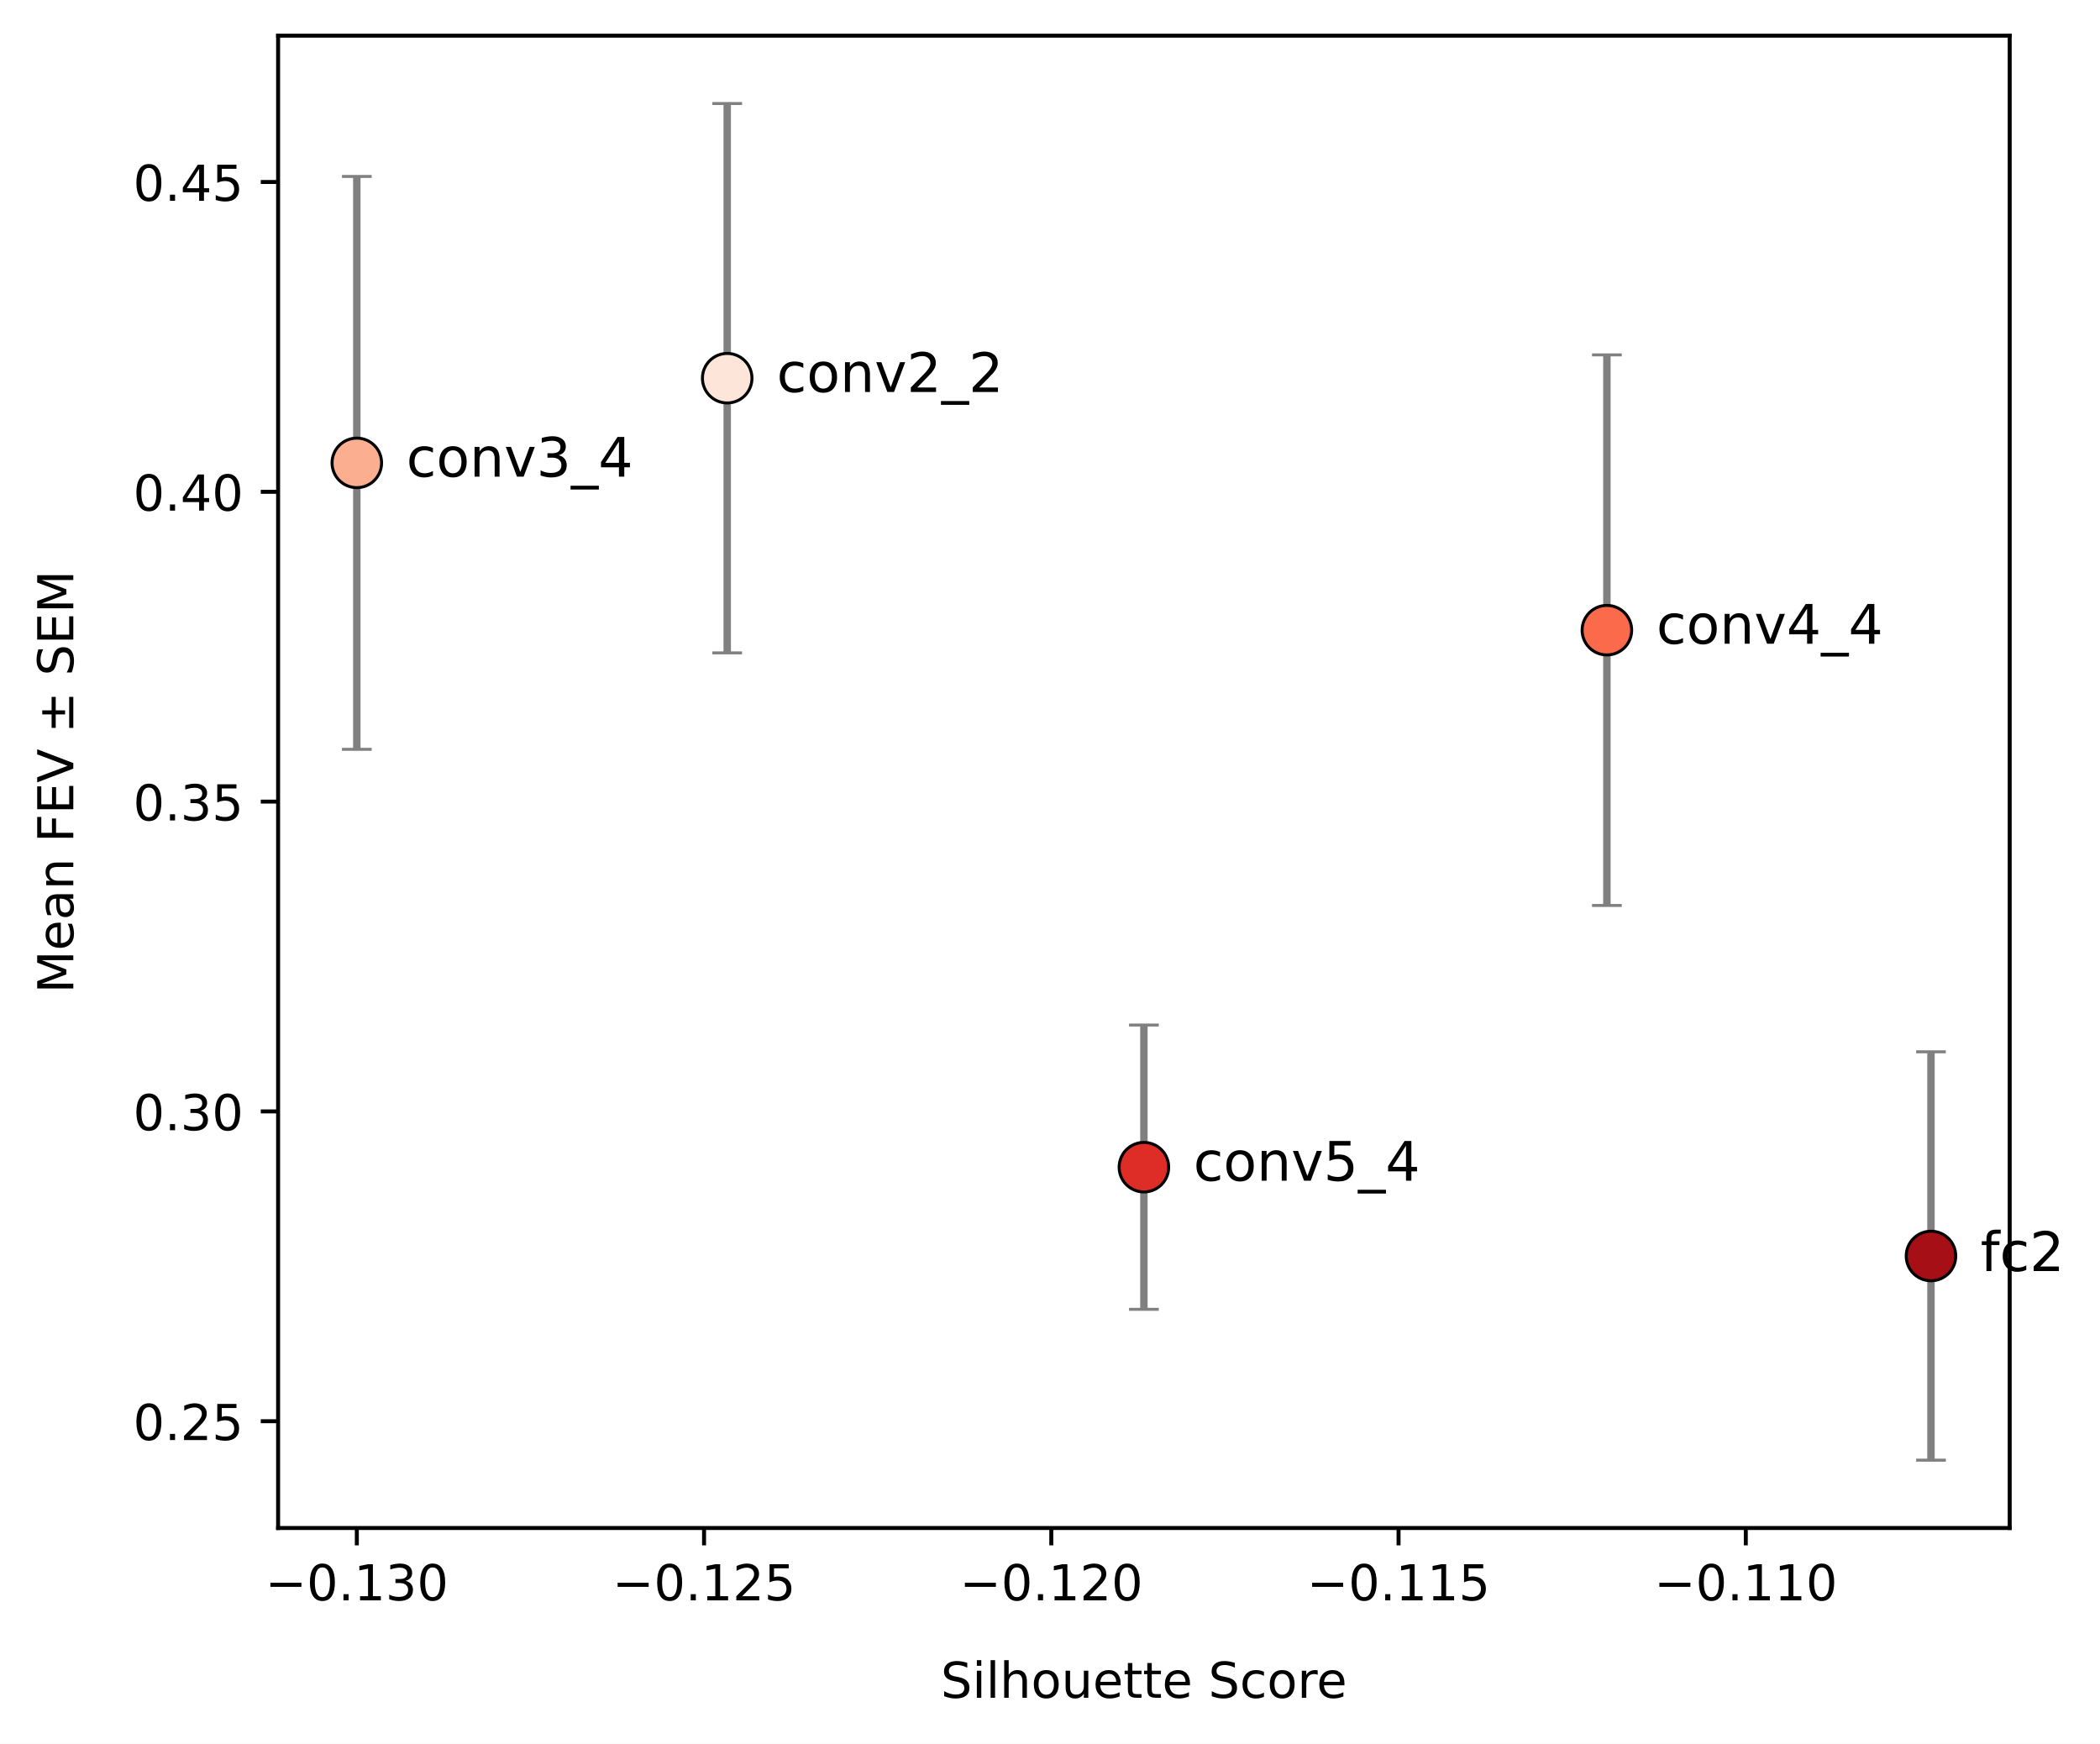
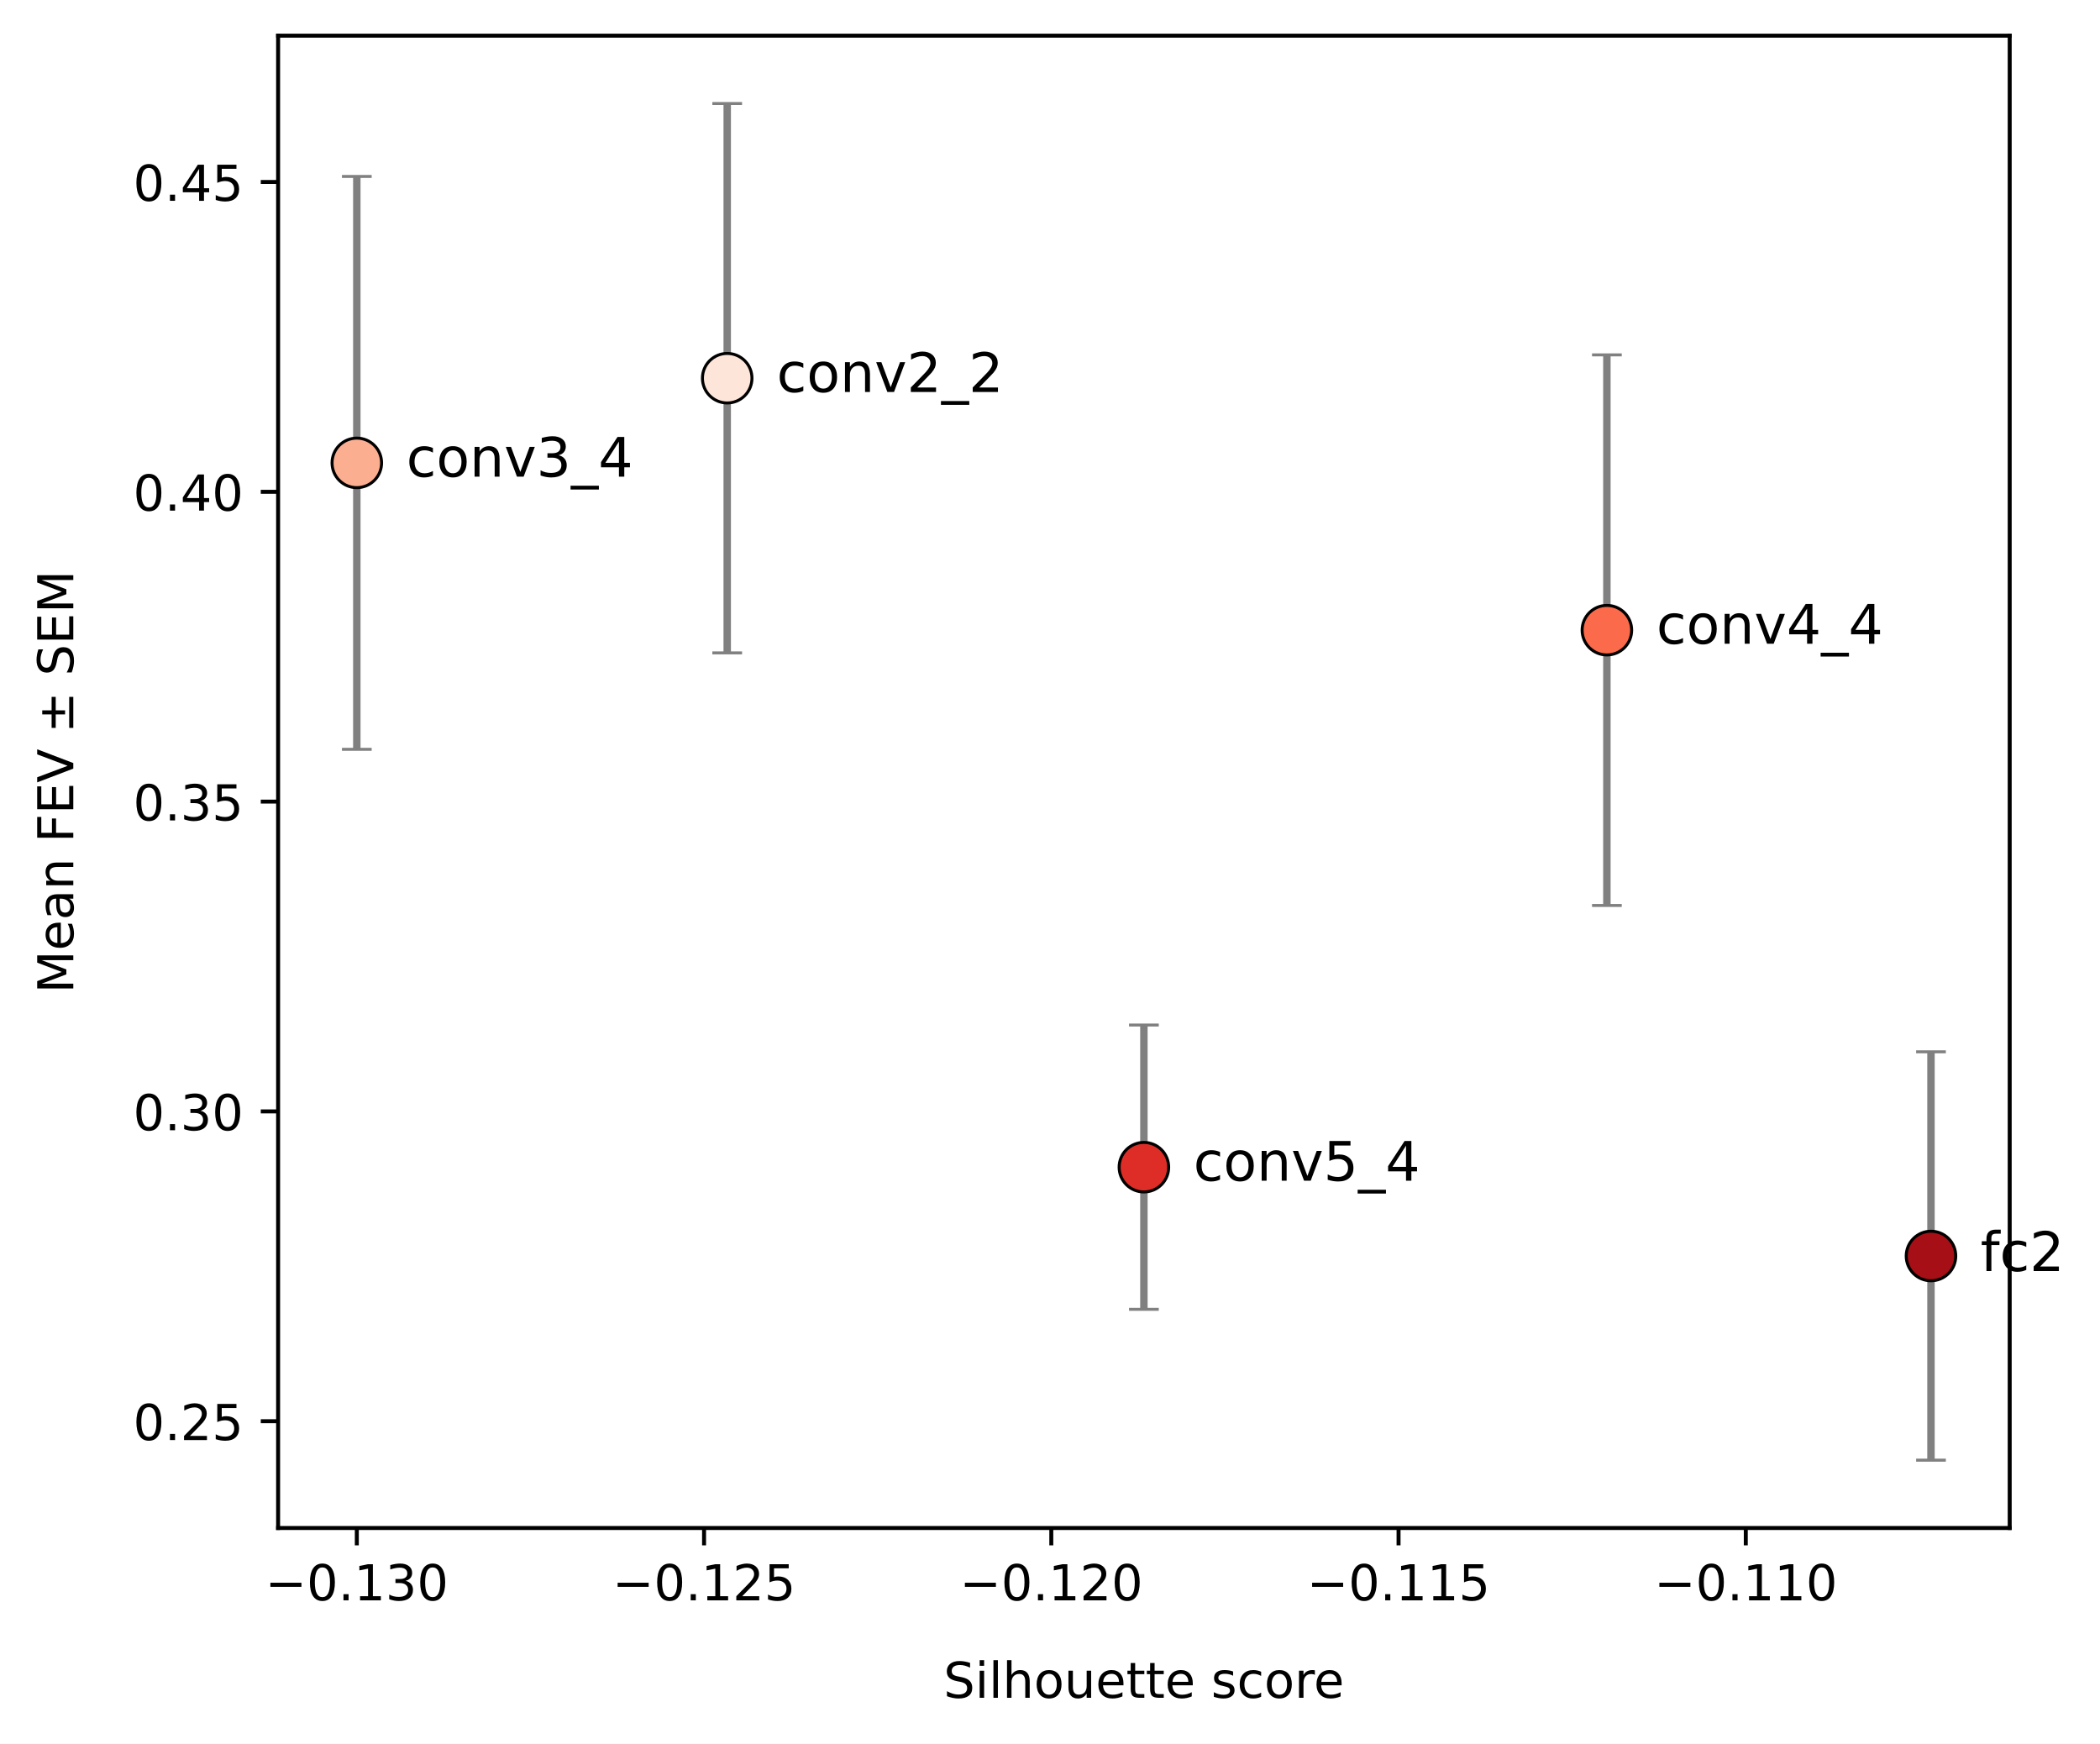
<svg xmlns="http://www.w3.org/2000/svg" xmlns:xlink="http://www.w3.org/1999/xlink" width="423.942pt" height="351.996pt" viewBox="0 0 423.942 351.996" version="1.1">
  <defs>
    <style type="text/css">*{stroke-linejoin: round; stroke-linecap: butt}</style>
  </defs>
  <g id="figure_1">
    <g id="patch_1">
      <path d="M 0 351.996  L 423.942 351.996  L 423.942 0  L 0 0  z " style="fill: #ffffff" />
    </g>
    <g id="axes_1">
      <g id="patch_2">
        <path d="M 56.144 308.44  L 405.712 308.44  L 405.712 7.2  L 56.144 7.2  z " style="fill: #ffffff" />
      </g>
      <g id="matplotlib.axis_1">
        <g id="xtick_1">
          <g id="line2d_1">
            <defs>
-               <path id="m3ea07625e2" d="M 0 0  L 0 3.5  " style="stroke: #000000; stroke-width: 0.8" />
+               <path id="mca2884fc02" d="M 0 0  L 0 3.5  " style="stroke: #000000; stroke-width: 0.8" />
            </defs>
            <g>
-               <use xlink:href="#m3ea07625e2" x="72.033" y="308.44" style="stroke: #000000; stroke-width: 0.8" />
+               <use xlink:href="#mca2884fc02" x="72.033" y="308.44" style="stroke: #000000; stroke-width: 0.8" />
            </g>
          </g>
          <g id="text_1">
            <g transform="translate(53.52931 323.0384) scale(0.1 -0.1)">
              <defs>
                <path id="DejaVuSans-2212" d="M 678 2272  L 4684 2272  L 4684 1741  L 678 1741  L 678 2272  z " transform="scale(0.015625)" />
                <path id="DejaVuSans-30" d="M 2034 4250  Q 1547 4250 1301 3770  Q 1056 3291 1056 2328  Q 1056 1369 1301 889  Q 1547 409 2034 409  Q 2525 409 2770 889  Q 3016 1369 3016 2328  Q 3016 3291 2770 3770  Q 2525 4250 2034 4250  z M 2034 4750  Q 2819 4750 3233 4129  Q 3647 3509 3647 2328  Q 3647 1150 3233 529  Q 2819 -91 2034 -91  Q 1250 -91 836 529  Q 422 1150 422 2328  Q 422 3509 836 4129  Q 1250 4750 2034 4750  z " transform="scale(0.015625)" />
                <path id="DejaVuSans-2e" d="M 684 794  L 1344 794  L 1344 0  L 684 0  L 684 794  z " transform="scale(0.015625)" />
                <path id="DejaVuSans-31" d="M 794 531  L 1825 531  L 1825 4091  L 703 3866  L 703 4441  L 1819 4666  L 2450 4666  L 2450 531  L 3481 531  L 3481 0  L 794 0  L 794 531  z " transform="scale(0.015625)" />
                <path id="DejaVuSans-33" d="M 2597 2516  Q 3050 2419 3304 2112  Q 3559 1806 3559 1356  Q 3559 666 3084 287  Q 2609 -91 1734 -91  Q 1441 -91 1130 -33  Q 819 25 488 141  L 488 750  Q 750 597 1062 519  Q 1375 441 1716 441  Q 2309 441 2620 675  Q 2931 909 2931 1356  Q 2931 1769 2642 2001  Q 2353 2234 1838 2234  L 1294 2234  L 1294 2753  L 1863 2753  Q 2328 2753 2575 2939  Q 2822 3125 2822 3475  Q 2822 3834 2567 4026  Q 2313 4219 1838 4219  Q 1578 4219 1281 4162  Q 984 4106 628 3988  L 628 4550  Q 988 4650 1302 4700  Q 1616 4750 1894 4750  Q 2613 4750 3031 4423  Q 3450 4097 3450 3541  Q 3450 3153 3228 2886  Q 3006 2619 2597 2516  z " transform="scale(0.015625)" />
              </defs>
              <use xlink:href="#DejaVuSans-2212" />
              <use xlink:href="#DejaVuSans-30" x="83.789" />
              <use xlink:href="#DejaVuSans-2e" x="147.412" />
              <use xlink:href="#DejaVuSans-31" x="179.199" />
              <use xlink:href="#DejaVuSans-33" x="242.822" />
              <use xlink:href="#DejaVuSans-30" x="306.445" />
            </g>
          </g>
        </g>
        <g id="xtick_2">
          <g id="line2d_2">
            <g>
-               <use xlink:href="#m3ea07625e2" x="142.134" y="308.44" style="stroke: #000000; stroke-width: 0.8" />
+               <use xlink:href="#mca2884fc02" x="142.134" y="308.44" style="stroke: #000000; stroke-width: 0.8" />
            </g>
          </g>
          <g id="text_2">
            <g transform="translate(123.6299 323.0384) scale(0.1 -0.1)">
              <defs>
                <path id="DejaVuSans-32" d="M 1228 531  L 3431 531  L 3431 0  L 469 0  L 469 531  Q 828 903 1448 1529  Q 2069 2156 2228 2338  Q 2531 2678 2651 2914  Q 2772 3150 2772 3378  Q 2772 3750 2511 3984  Q 2250 4219 1831 4219  Q 1534 4219 1204 4116  Q 875 4013 500 3803  L 500 4441  Q 881 4594 1212 4672  Q 1544 4750 1819 4750  Q 2544 4750 2975 4387  Q 3406 4025 3406 3419  Q 3406 3131 3298 2873  Q 3191 2616 2906 2266  Q 2828 2175 2409 1742  Q 1991 1309 1228 531  z " transform="scale(0.015625)" />
                <path id="DejaVuSans-35" d="M 691 4666  L 3169 4666  L 3169 4134  L 1269 4134  L 1269 2991  Q 1406 3038 1543 3061  Q 1681 3084 1819 3084  Q 2600 3084 3056 2656  Q 3513 2228 3513 1497  Q 3513 744 3044 326  Q 2575 -91 1722 -91  Q 1428 -91 1123 -41  Q 819 9 494 109  L 494 744  Q 775 591 1075 516  Q 1375 441 1709 441  Q 2250 441 2565 725  Q 2881 1009 2881 1497  Q 2881 1984 2565 2268  Q 2250 2553 1709 2553  Q 1456 2553 1204 2497  Q 953 2441 691 2322  L 691 4666  z " transform="scale(0.015625)" />
              </defs>
              <use xlink:href="#DejaVuSans-2212" />
              <use xlink:href="#DejaVuSans-30" x="83.789" />
              <use xlink:href="#DejaVuSans-2e" x="147.412" />
              <use xlink:href="#DejaVuSans-31" x="179.199" />
              <use xlink:href="#DejaVuSans-32" x="242.822" />
              <use xlink:href="#DejaVuSans-35" x="306.445" />
            </g>
          </g>
        </g>
        <g id="xtick_3">
          <g id="line2d_3">
            <g>
-               <use xlink:href="#m3ea07625e2" x="212.234" y="308.44" style="stroke: #000000; stroke-width: 0.8" />
+               <use xlink:href="#mca2884fc02" x="212.234" y="308.44" style="stroke: #000000; stroke-width: 0.8" />
            </g>
          </g>
          <g id="text_3">
            <g transform="translate(193.7304 323.0384) scale(0.1 -0.1)">
              <use xlink:href="#DejaVuSans-2212" />
              <use xlink:href="#DejaVuSans-30" x="83.789" />
              <use xlink:href="#DejaVuSans-2e" x="147.412" />
              <use xlink:href="#DejaVuSans-31" x="179.199" />
              <use xlink:href="#DejaVuSans-32" x="242.822" />
              <use xlink:href="#DejaVuSans-30" x="306.445" />
            </g>
          </g>
        </g>
        <g id="xtick_4">
          <g id="line2d_4">
            <g>
-               <use xlink:href="#m3ea07625e2" x="282.335" y="308.44" style="stroke: #000000; stroke-width: 0.8" />
+               <use xlink:href="#mca2884fc02" x="282.335" y="308.44" style="stroke: #000000; stroke-width: 0.8" />
            </g>
          </g>
          <g id="text_4">
            <g transform="translate(263.831 323.0384) scale(0.1 -0.1)">
              <use xlink:href="#DejaVuSans-2212" />
              <use xlink:href="#DejaVuSans-30" x="83.789" />
              <use xlink:href="#DejaVuSans-2e" x="147.412" />
              <use xlink:href="#DejaVuSans-31" x="179.199" />
              <use xlink:href="#DejaVuSans-31" x="242.822" />
              <use xlink:href="#DejaVuSans-35" x="306.445" />
            </g>
          </g>
        </g>
        <g id="xtick_5">
          <g id="line2d_5">
            <g>
-               <use xlink:href="#m3ea07625e2" x="352.435" y="308.44" style="stroke: #000000; stroke-width: 0.8" />
+               <use xlink:href="#mca2884fc02" x="352.435" y="308.44" style="stroke: #000000; stroke-width: 0.8" />
            </g>
          </g>
          <g id="text_5">
            <g transform="translate(333.9316 323.0384) scale(0.1 -0.1)">
              <use xlink:href="#DejaVuSans-2212" />
              <use xlink:href="#DejaVuSans-30" x="83.789" />
              <use xlink:href="#DejaVuSans-2e" x="147.412" />
              <use xlink:href="#DejaVuSans-31" x="179.199" />
              <use xlink:href="#DejaVuSans-31" x="242.822" />
              <use xlink:href="#DejaVuSans-30" x="306.445" />
            </g>
          </g>
        </g>
        <g id="text_6">
-           <g transform="translate(189.9138 342.7166) scale(0.1 -0.1)">
+           <g transform="translate(190.4833 342.7166) scale(0.1 -0.1)">
            <defs>
              <path id="DejaVuSans-53" d="M 3425 4513  L 3425 3897  Q 3066 4069 2747 4153  Q 2428 4238 2131 4238  Q 1616 4238 1336 4038  Q 1056 3838 1056 3469  Q 1056 3159 1242 3001  Q 1428 2844 1947 2747  L 2328 2669  Q 3034 2534 3370 2195  Q 3706 1856 3706 1288  Q 3706 609 3251 259  Q 2797 -91 1919 -91  Q 1588 -91 1214 -16  Q 841 59 441 206  L 441 856  Q 825 641 1194 531  Q 1563 422 1919 422  Q 2459 422 2753 634  Q 3047 847 3047 1241  Q 3047 1584 2836 1778  Q 2625 1972 2144 2069  L 1759 2144  Q 1053 2284 737 2584  Q 422 2884 422 3419  Q 422 4038 858 4394  Q 1294 4750 2059 4750  Q 2388 4750 2728 4690  Q 3069 4631 3425 4513  z " transform="scale(0.015625)" />
              <path id="DejaVuSans-69" d="M 603 3500  L 1178 3500  L 1178 0  L 603 0  L 603 3500  z M 603 4863  L 1178 4863  L 1178 4134  L 603 4134  L 603 4863  z " transform="scale(0.015625)" />
              <path id="DejaVuSans-6c" d="M 603 4863  L 1178 4863  L 1178 0  L 603 0  L 603 4863  z " transform="scale(0.015625)" />
              <path id="DejaVuSans-68" d="M 3513 2113  L 3513 0  L 2938 0  L 2938 2094  Q 2938 2591 2744 2837  Q 2550 3084 2163 3084  Q 1697 3084 1428 2787  Q 1159 2491 1159 1978  L 1159 0  L 581 0  L 581 4863  L 1159 4863  L 1159 2956  Q 1366 3272 1645 3428  Q 1925 3584 2291 3584  Q 2894 3584 3203 3211  Q 3513 2838 3513 2113  z " transform="scale(0.015625)" />
              <path id="DejaVuSans-6f" d="M 1959 3097  Q 1497 3097 1228 2736  Q 959 2375 959 1747  Q 959 1119 1226 758  Q 1494 397 1959 397  Q 2419 397 2687 759  Q 2956 1122 2956 1747  Q 2956 2369 2687 2733  Q 2419 3097 1959 3097  z M 1959 3584  Q 2709 3584 3137 3096  Q 3566 2609 3566 1747  Q 3566 888 3137 398  Q 2709 -91 1959 -91  Q 1206 -91 779 398  Q 353 888 353 1747  Q 353 2609 779 3096  Q 1206 3584 1959 3584  z " transform="scale(0.015625)" />
              <path id="DejaVuSans-75" d="M 544 1381  L 544 3500  L 1119 3500  L 1119 1403  Q 1119 906 1312 657  Q 1506 409 1894 409  Q 2359 409 2629 706  Q 2900 1003 2900 1516  L 2900 3500  L 3475 3500  L 3475 0  L 2900 0  L 2900 538  Q 2691 219 2414 64  Q 2138 -91 1772 -91  Q 1169 -91 856 284  Q 544 659 544 1381  z M 1991 3584  L 1991 3584  z " transform="scale(0.015625)" />
              <path id="DejaVuSans-65" d="M 3597 1894  L 3597 1613  L 953 1613  Q 991 1019 1311 708  Q 1631 397 2203 397  Q 2534 397 2845 478  Q 3156 559 3463 722  L 3463 178  Q 3153 47 2828 -22  Q 2503 -91 2169 -91  Q 1331 -91 842 396  Q 353 884 353 1716  Q 353 2575 817 3079  Q 1281 3584 2069 3584  Q 2775 3584 3186 3129  Q 3597 2675 3597 1894  z M 3022 2063  Q 3016 2534 2758 2815  Q 2500 3097 2075 3097  Q 1594 3097 1305 2825  Q 1016 2553 972 2059  L 3022 2063  z " transform="scale(0.015625)" />
              <path id="DejaVuSans-74" d="M 1172 4494  L 1172 3500  L 2356 3500  L 2356 3053  L 1172 3053  L 1172 1153  Q 1172 725 1289 603  Q 1406 481 1766 481  L 2356 481  L 2356 0  L 1766 0  Q 1100 0 847 248  Q 594 497 594 1153  L 594 3053  L 172 3053  L 172 3500  L 594 3500  L 594 4494  L 1172 4494  z " transform="scale(0.015625)" />
              <path id="DejaVuSans-20" transform="scale(0.015625)" />
+               <path id="DejaVuSans-73" d="M 2834 3397  L 2834 2853  Q 2591 2978 2328 3040  Q 2066 3103 1784 3103  Q 1356 3103 1142 2972  Q 928 2841 928 2578  Q 928 2378 1081 2264  Q 1234 2150 1697 2047  L 1894 2003  Q 2506 1872 2764 1633  Q 3022 1394 3022 966  Q 3022 478 2636 193  Q 2250 -91 1575 -91  Q 1294 -91 989 -36  Q 684 19 347 128  L 347 722  Q 666 556 975 473  Q 1284 391 1588 391  Q 1994 391 2212 530  Q 2431 669 2431 922  Q 2431 1156 2273 1281  Q 2116 1406 1581 1522  L 1381 1569  Q 847 1681 609 1914  Q 372 2147 372 2553  Q 372 3047 722 3315  Q 1072 3584 1716 3584  Q 2034 3584 2315 3537  Q 2597 3491 2834 3397  z " transform="scale(0.015625)" />
              <path id="DejaVuSans-63" d="M 3122 3366  L 3122 2828  Q 2878 2963 2633 3030  Q 2388 3097 2138 3097  Q 1578 3097 1268 2742  Q 959 2388 959 1747  Q 959 1106 1268 751  Q 1578 397 2138 397  Q 2388 397 2633 464  Q 2878 531 3122 666  L 3122 134  Q 2881 22 2623 -34  Q 2366 -91 2075 -91  Q 1284 -91 818 406  Q 353 903 353 1747  Q 353 2603 823 3093  Q 1294 3584 2113 3584  Q 2378 3584 2631 3529  Q 2884 3475 3122 3366  z " transform="scale(0.015625)" />
              <path id="DejaVuSans-72" d="M 2631 2963  Q 2534 3019 2420 3045  Q 2306 3072 2169 3072  Q 1681 3072 1420 2755  Q 1159 2438 1159 1844  L 1159 0  L 581 0  L 581 3500  L 1159 3500  L 1159 2956  Q 1341 3275 1631 3429  Q 1922 3584 2338 3584  Q 2397 3584 2469 3576  Q 2541 3569 2628 3553  L 2631 2963  z " transform="scale(0.015625)" />
            </defs>
            <use xlink:href="#DejaVuSans-53" />
            <use xlink:href="#DejaVuSans-69" x="63.477" />
            <use xlink:href="#DejaVuSans-6c" x="91.26" />
            <use xlink:href="#DejaVuSans-68" x="119.043" />
            <use xlink:href="#DejaVuSans-6f" x="182.422" />
            <use xlink:href="#DejaVuSans-75" x="243.604" />
            <use xlink:href="#DejaVuSans-65" x="306.982" />
            <use xlink:href="#DejaVuSans-74" x="368.506" />
            <use xlink:href="#DejaVuSans-74" x="407.715" />
            <use xlink:href="#DejaVuSans-65" x="446.924" />
            <use xlink:href="#DejaVuSans-20" x="508.447" />
-             <use xlink:href="#DejaVuSans-53" x="540.234" />
-             <use xlink:href="#DejaVuSans-63" x="603.711" />
-             <use xlink:href="#DejaVuSans-6f" x="658.691" />
-             <use xlink:href="#DejaVuSans-72" x="719.873" />
-             <use xlink:href="#DejaVuSans-65" x="758.736" />
+             <use xlink:href="#DejaVuSans-73" x="540.234" />
+             <use xlink:href="#DejaVuSans-63" x="592.334" />
+             <use xlink:href="#DejaVuSans-6f" x="647.314" />
+             <use xlink:href="#DejaVuSans-72" x="708.496" />
+             <use xlink:href="#DejaVuSans-65" x="747.359" />
          </g>
        </g>
      </g>
      <g id="matplotlib.axis_2">
        <g id="ytick_1">
          <g id="line2d_6">
            <defs>
-               <path id="mbdb904ce10" d="M 0 0  L -3.5 0  " style="stroke: #000000; stroke-width: 0.8" />
+               <path id="m0e9c527c58" d="M 0 0  L -3.5 0  " style="stroke: #000000; stroke-width: 0.8" />
            </defs>
            <g>
-               <use xlink:href="#mbdb904ce10" x="56.144" y="286.887" style="stroke: #000000; stroke-width: 0.8" />
+               <use xlink:href="#m0e9c527c58" x="56.144" y="286.887" style="stroke: #000000; stroke-width: 0.8" />
            </g>
          </g>
          <g id="text_7">
            <g transform="translate(26.87813 290.6861) scale(0.1 -0.1)">
              <use xlink:href="#DejaVuSans-30" />
              <use xlink:href="#DejaVuSans-2e" x="63.623" />
              <use xlink:href="#DejaVuSans-32" x="95.41" />
              <use xlink:href="#DejaVuSans-35" x="159.033" />
            </g>
          </g>
        </g>
        <g id="ytick_2">
          <g id="line2d_7">
            <g>
-               <use xlink:href="#mbdb904ce10" x="56.144" y="224.349" style="stroke: #000000; stroke-width: 0.8" />
+               <use xlink:href="#m0e9c527c58" x="56.144" y="224.349" style="stroke: #000000; stroke-width: 0.8" />
            </g>
          </g>
          <g id="text_8">
            <g transform="translate(26.87813 228.1483) scale(0.1 -0.1)">
              <use xlink:href="#DejaVuSans-30" />
              <use xlink:href="#DejaVuSans-2e" x="63.623" />
              <use xlink:href="#DejaVuSans-33" x="95.41" />
              <use xlink:href="#DejaVuSans-30" x="159.033" />
            </g>
          </g>
        </g>
        <g id="ytick_3">
          <g id="line2d_8">
            <g>
-               <use xlink:href="#mbdb904ce10" x="56.144" y="161.811" style="stroke: #000000; stroke-width: 0.8" />
+               <use xlink:href="#m0e9c527c58" x="56.144" y="161.811" style="stroke: #000000; stroke-width: 0.8" />
            </g>
          </g>
          <g id="text_9">
            <g transform="translate(26.87813 165.6105) scale(0.1 -0.1)">
              <use xlink:href="#DejaVuSans-30" />
              <use xlink:href="#DejaVuSans-2e" x="63.623" />
              <use xlink:href="#DejaVuSans-33" x="95.41" />
              <use xlink:href="#DejaVuSans-35" x="159.033" />
            </g>
          </g>
        </g>
        <g id="ytick_4">
          <g id="line2d_9">
            <g>
-               <use xlink:href="#mbdb904ce10" x="56.144" y="99.273" style="stroke: #000000; stroke-width: 0.8" />
+               <use xlink:href="#m0e9c527c58" x="56.144" y="99.273" style="stroke: #000000; stroke-width: 0.8" />
            </g>
          </g>
          <g id="text_10">
            <g transform="translate(26.87813 103.0727) scale(0.1 -0.1)">
              <defs>
                <path id="DejaVuSans-34" d="M 2419 4116  L 825 1625  L 2419 1625  L 2419 4116  z M 2253 4666  L 3047 4666  L 3047 1625  L 3713 1625  L 3713 1100  L 3047 1100  L 3047 0  L 2419 0  L 2419 1100  L 313 1100  L 313 1709  L 2253 4666  z " transform="scale(0.015625)" />
              </defs>
              <use xlink:href="#DejaVuSans-30" />
              <use xlink:href="#DejaVuSans-2e" x="63.623" />
              <use xlink:href="#DejaVuSans-34" x="95.41" />
              <use xlink:href="#DejaVuSans-30" x="159.033" />
            </g>
          </g>
        </g>
        <g id="ytick_5">
          <g id="line2d_10">
            <g>
-               <use xlink:href="#mbdb904ce10" x="56.144" y="36.736" style="stroke: #000000; stroke-width: 0.8" />
+               <use xlink:href="#m0e9c527c58" x="56.144" y="36.736" style="stroke: #000000; stroke-width: 0.8" />
            </g>
          </g>
          <g id="text_11">
            <g transform="translate(26.87813 40.53486) scale(0.1 -0.1)">
              <use xlink:href="#DejaVuSans-30" />
              <use xlink:href="#DejaVuSans-2e" x="63.623" />
              <use xlink:href="#DejaVuSans-34" x="95.41" />
              <use xlink:href="#DejaVuSans-35" x="159.033" />
            </g>
          </g>
        </g>
        <g id="text_12">
          <g transform="translate(14.79844 200.5036) rotate(-90) scale(0.1 -0.1)">
            <defs>
              <path id="DejaVuSans-4d" d="M 628 4666  L 1569 4666  L 2759 1491  L 3956 4666  L 4897 4666  L 4897 0  L 4281 0  L 4281 4097  L 3078 897  L 2444 897  L 1241 4097  L 1241 0  L 628 0  L 628 4666  z " transform="scale(0.015625)" />
              <path id="DejaVuSans-61" d="M 2194 1759  Q 1497 1759 1228 1600  Q 959 1441 959 1056  Q 959 750 1161 570  Q 1363 391 1709 391  Q 2188 391 2477 730  Q 2766 1069 2766 1631  L 2766 1759  L 2194 1759  z M 3341 1997  L 3341 0  L 2766 0  L 2766 531  Q 2569 213 2275 61  Q 1981 -91 1556 -91  Q 1019 -91 701 211  Q 384 513 384 1019  Q 384 1609 779 1909  Q 1175 2209 1959 2209  L 2766 2209  L 2766 2266  Q 2766 2663 2505 2880  Q 2244 3097 1772 3097  Q 1472 3097 1187 3025  Q 903 2953 641 2809  L 641 3341  Q 956 3463 1253 3523  Q 1550 3584 1831 3584  Q 2591 3584 2966 3190  Q 3341 2797 3341 1997  z " transform="scale(0.015625)" />
              <path id="DejaVuSans-6e" d="M 3513 2113  L 3513 0  L 2938 0  L 2938 2094  Q 2938 2591 2744 2837  Q 2550 3084 2163 3084  Q 1697 3084 1428 2787  Q 1159 2491 1159 1978  L 1159 0  L 581 0  L 581 3500  L 1159 3500  L 1159 2956  Q 1366 3272 1645 3428  Q 1925 3584 2291 3584  Q 2894 3584 3203 3211  Q 3513 2838 3513 2113  z " transform="scale(0.015625)" />
              <path id="DejaVuSans-46" d="M 628 4666  L 3309 4666  L 3309 4134  L 1259 4134  L 1259 2759  L 3109 2759  L 3109 2228  L 1259 2228  L 1259 0  L 628 0  L 628 4666  z " transform="scale(0.015625)" />
              <path id="DejaVuSans-45" d="M 628 4666  L 3578 4666  L 3578 4134  L 1259 4134  L 1259 2753  L 3481 2753  L 3481 2222  L 1259 2222  L 1259 531  L 3634 531  L 3634 0  L 628 0  L 628 4666  z " transform="scale(0.015625)" />
              <path id="DejaVuSans-56" d="M 1831 0  L 50 4666  L 709 4666  L 2188 738  L 3669 4666  L 4325 4666  L 2547 0  L 1831 0  z " transform="scale(0.015625)" />
              <path id="DejaVuSans-b1" d="M 2944 4013  L 2944 2803  L 4684 2803  L 4684 2272  L 2944 2272  L 2944 1063  L 2419 1063  L 2419 2272  L 678 2272  L 678 2803  L 2419 2803  L 2419 4013  L 2944 4013  z M 678 531  L 4684 531  L 4684 0  L 678 0  L 678 531  z " transform="scale(0.015625)" />
            </defs>
            <use xlink:href="#DejaVuSans-4d" />
            <use xlink:href="#DejaVuSans-65" x="86.279" />
            <use xlink:href="#DejaVuSans-61" x="147.803" />
            <use xlink:href="#DejaVuSans-6e" x="209.082" />
            <use xlink:href="#DejaVuSans-20" x="272.461" />
            <use xlink:href="#DejaVuSans-46" x="304.248" />
            <use xlink:href="#DejaVuSans-45" x="361.768" />
            <use xlink:href="#DejaVuSans-56" x="424.951" />
            <use xlink:href="#DejaVuSans-20" x="493.359" />
            <use xlink:href="#DejaVuSans-b1" x="525.146" />
            <use xlink:href="#DejaVuSans-20" x="608.936" />
            <use xlink:href="#DejaVuSans-53" x="640.723" />
            <use xlink:href="#DejaVuSans-45" x="704.199" />
            <use xlink:href="#DejaVuSans-4d" x="767.383" />
          </g>
        </g>
      </g>
      <g id="LineCollection_1">
-         <path d="M 146.807 131.793  L 146.807 20.893  " clip-path="url(#pb164cc1f3f)" style="fill: none; stroke: #808080; stroke-width: 1.5" />
+         <path d="M 146.807 131.793  L 146.807 20.893  " clip-path="url(#pa2a201d23e)" style="fill: none; stroke: #808080; stroke-width: 1.5" />
      </g>
      <g id="line2d_11">
        <defs>
-           <path id="m13dbd78431" d="M 3 0  L -3 -0  " style="stroke: #808080; stroke-width: 0.6" />
-         </defs>
-         <g clip-path="url(#pb164cc1f3f)">
-           <use xlink:href="#m13dbd78431" x="146.807" y="131.793" style="fill: #808080; stroke: #808080; stroke-width: 0.6" />
+           <path id="m4237916651" d="M 3 0  L -3 -0  " style="stroke: #808080; stroke-width: 0.6" />
+         </defs>
+         <g clip-path="url(#pa2a201d23e)">
+           <use xlink:href="#m4237916651" x="146.807" y="131.793" style="fill: #808080; stroke: #808080; stroke-width: 0.6" />
        </g>
      </g>
      <g id="line2d_12">
-         <g clip-path="url(#pb164cc1f3f)">
-           <use xlink:href="#m13dbd78431" x="146.807" y="20.893" style="fill: #808080; stroke: #808080; stroke-width: 0.6" />
+         <g clip-path="url(#pa2a201d23e)">
+           <use xlink:href="#m4237916651" x="146.807" y="20.893" style="fill: #808080; stroke: #808080; stroke-width: 0.6" />
        </g>
      </g>
      <g id="LineCollection_2">
-         <path d="M 72.033 151.253  L 72.033 35.62  " clip-path="url(#pb164cc1f3f)" style="fill: none; stroke: #808080; stroke-width: 1.5" />
+         <path d="M 72.033 151.253  L 72.033 35.62  " clip-path="url(#pa2a201d23e)" style="fill: none; stroke: #808080; stroke-width: 1.5" />
      </g>
      <g id="line2d_13">
-         <g clip-path="url(#pb164cc1f3f)">
-           <use xlink:href="#m13dbd78431" x="72.033" y="151.253" style="fill: #808080; stroke: #808080; stroke-width: 0.6" />
+         <g clip-path="url(#pa2a201d23e)">
+           <use xlink:href="#m4237916651" x="72.033" y="151.253" style="fill: #808080; stroke: #808080; stroke-width: 0.6" />
        </g>
      </g>
      <g id="line2d_14">
-         <g clip-path="url(#pb164cc1f3f)">
-           <use xlink:href="#m13dbd78431" x="72.033" y="35.62" style="fill: #808080; stroke: #808080; stroke-width: 0.6" />
+         <g clip-path="url(#pa2a201d23e)">
+           <use xlink:href="#m4237916651" x="72.033" y="35.62" style="fill: #808080; stroke: #808080; stroke-width: 0.6" />
        </g>
      </g>
      <g id="LineCollection_3">
-         <path d="M 324.395 182.775  L 324.395 71.639  " clip-path="url(#pb164cc1f3f)" style="fill: none; stroke: #808080; stroke-width: 1.5" />
+         <path d="M 324.395 182.775  L 324.395 71.639  " clip-path="url(#pa2a201d23e)" style="fill: none; stroke: #808080; stroke-width: 1.5" />
      </g>
      <g id="line2d_15">
-         <g clip-path="url(#pb164cc1f3f)">
-           <use xlink:href="#m13dbd78431" x="324.395" y="182.775" style="fill: #808080; stroke: #808080; stroke-width: 0.6" />
+         <g clip-path="url(#pa2a201d23e)">
+           <use xlink:href="#m4237916651" x="324.395" y="182.775" style="fill: #808080; stroke: #808080; stroke-width: 0.6" />
        </g>
      </g>
      <g id="line2d_16">
-         <g clip-path="url(#pb164cc1f3f)">
-           <use xlink:href="#m13dbd78431" x="324.395" y="71.639" style="fill: #808080; stroke: #808080; stroke-width: 0.6" />
+         <g clip-path="url(#pa2a201d23e)">
+           <use xlink:href="#m4237916651" x="324.395" y="71.639" style="fill: #808080; stroke: #808080; stroke-width: 0.6" />
        </g>
      </g>
      <g id="LineCollection_4">
-         <path d="M 230.928 264.301  L 230.928 206.911  " clip-path="url(#pb164cc1f3f)" style="fill: none; stroke: #808080; stroke-width: 1.5" />
+         <path d="M 230.928 264.301  L 230.928 206.911  " clip-path="url(#pa2a201d23e)" style="fill: none; stroke: #808080; stroke-width: 1.5" />
      </g>
      <g id="line2d_17">
-         <g clip-path="url(#pb164cc1f3f)">
-           <use xlink:href="#m13dbd78431" x="230.928" y="264.301" style="fill: #808080; stroke: #808080; stroke-width: 0.6" />
+         <g clip-path="url(#pa2a201d23e)">
+           <use xlink:href="#m4237916651" x="230.928" y="264.301" style="fill: #808080; stroke: #808080; stroke-width: 0.6" />
        </g>
      </g>
      <g id="line2d_18">
-         <g clip-path="url(#pb164cc1f3f)">
-           <use xlink:href="#m13dbd78431" x="230.928" y="206.911" style="fill: #808080; stroke: #808080; stroke-width: 0.6" />
+         <g clip-path="url(#pa2a201d23e)">
+           <use xlink:href="#m4237916651" x="230.928" y="206.911" style="fill: #808080; stroke: #808080; stroke-width: 0.6" />
        </g>
      </g>
      <g id="LineCollection_5">
-         <path d="M 389.822 294.747  L 389.822 212.32  " clip-path="url(#pb164cc1f3f)" style="fill: none; stroke: #808080; stroke-width: 1.5" />
+         <path d="M 389.822 294.747  L 389.822 212.32  " clip-path="url(#pa2a201d23e)" style="fill: none; stroke: #808080; stroke-width: 1.5" />
      </g>
      <g id="line2d_19">
-         <g clip-path="url(#pb164cc1f3f)">
-           <use xlink:href="#m13dbd78431" x="389.822" y="294.747" style="fill: #808080; stroke: #808080; stroke-width: 0.6" />
+         <g clip-path="url(#pa2a201d23e)">
+           <use xlink:href="#m4237916651" x="389.822" y="294.747" style="fill: #808080; stroke: #808080; stroke-width: 0.6" />
        </g>
      </g>
      <g id="line2d_20">
-         <g clip-path="url(#pb164cc1f3f)">
-           <use xlink:href="#m13dbd78431" x="389.822" y="212.32" style="fill: #808080; stroke: #808080; stroke-width: 0.6" />
+         <g clip-path="url(#pa2a201d23e)">
+           <use xlink:href="#m4237916651" x="389.822" y="212.32" style="fill: #808080; stroke: #808080; stroke-width: 0.6" />
        </g>
      </g>
      <g id="line2d_21">
        <defs>
-           <path id="m5bfc25b02a" d="M 0 5  C 1.326 5 2.598 4.473 3.536 3.536  C 4.473 2.598 5 1.326 5 0  C 5 -1.326 4.473 -2.598 3.536 -3.536  C 2.598 -4.473 1.326 -5 0 -5  C -1.326 -5 -2.598 -4.473 -3.536 -3.536  C -4.473 -2.598 -5 -1.326 -5 0  C -5 1.326 -4.473 2.598 -3.536 3.536  C -2.598 4.473 -1.326 5 0 5  z " style="stroke: #000000; stroke-width: 0.6" />
-         </defs>
-         <g clip-path="url(#pb164cc1f3f)">
-           <use xlink:href="#m5bfc25b02a" x="146.807" y="76.343" style="fill: #fee5d9; stroke: #000000; stroke-width: 0.6" />
+           <path id="mc1304aab1e" d="M 0 5  C 1.326 5 2.598 4.473 3.536 3.536  C 4.473 2.598 5 1.326 5 0  C 5 -1.326 4.473 -2.598 3.536 -3.536  C 2.598 -4.473 1.326 -5 0 -5  C -1.326 -5 -2.598 -4.473 -3.536 -3.536  C -4.473 -2.598 -5 -1.326 -5 0  C -5 1.326 -4.473 2.598 -3.536 3.536  C -2.598 4.473 -1.326 5 0 5  z " style="stroke: #000000; stroke-width: 0.6" />
+         </defs>
+         <g clip-path="url(#pa2a201d23e)">
+           <use xlink:href="#mc1304aab1e" x="146.807" y="76.343" style="fill: #fee5d9; stroke: #000000; stroke-width: 0.6" />
        </g>
      </g>
      <g id="line2d_22">
        <defs>
-           <path id="m0a74ef4f37" d="M 0 5  C 1.326 5 2.598 4.473 3.536 3.536  C 4.473 2.598 5 1.326 5 0  C 5 -1.326 4.473 -2.598 3.536 -3.536  C 2.598 -4.473 1.326 -5 0 -5  C -1.326 -5 -2.598 -4.473 -3.536 -3.536  C -4.473 -2.598 -5 -1.326 -5 0  C -5 1.326 -4.473 2.598 -3.536 3.536  C -2.598 4.473 -1.326 5 0 5  z " style="stroke: #000000; stroke-width: 0.6" />
-         </defs>
-         <g clip-path="url(#pb164cc1f3f)">
-           <use xlink:href="#m0a74ef4f37" x="72.033" y="93.437" style="fill: #fcae91; stroke: #000000; stroke-width: 0.6" />
+           <path id="m06879024d4" d="M 0 5  C 1.326 5 2.598 4.473 3.536 3.536  C 4.473 2.598 5 1.326 5 0  C 5 -1.326 4.473 -2.598 3.536 -3.536  C 2.598 -4.473 1.326 -5 0 -5  C -1.326 -5 -2.598 -4.473 -3.536 -3.536  C -4.473 -2.598 -5 -1.326 -5 0  C -5 1.326 -4.473 2.598 -3.536 3.536  C -2.598 4.473 -1.326 5 0 5  z " style="stroke: #000000; stroke-width: 0.6" />
+         </defs>
+         <g clip-path="url(#pa2a201d23e)">
+           <use xlink:href="#m06879024d4" x="72.033" y="93.437" style="fill: #fcae91; stroke: #000000; stroke-width: 0.6" />
        </g>
      </g>
      <g id="line2d_23">
        <defs>
-           <path id="ma9745f6178" d="M 0 5  C 1.326 5 2.598 4.473 3.536 3.536  C 4.473 2.598 5 1.326 5 0  C 5 -1.326 4.473 -2.598 3.536 -3.536  C 2.598 -4.473 1.326 -5 0 -5  C -1.326 -5 -2.598 -4.473 -3.536 -3.536  C -4.473 -2.598 -5 -1.326 -5 0  C -5 1.326 -4.473 2.598 -3.536 3.536  C -2.598 4.473 -1.326 5 0 5  z " style="stroke: #000000; stroke-width: 0.6" />
-         </defs>
-         <g clip-path="url(#pb164cc1f3f)">
-           <use xlink:href="#ma9745f6178" x="324.395" y="127.207" style="fill: #fb6a4a; stroke: #000000; stroke-width: 0.6" />
+           <path id="m2188f5a9ab" d="M 0 5  C 1.326 5 2.598 4.473 3.536 3.536  C 4.473 2.598 5 1.326 5 0  C 5 -1.326 4.473 -2.598 3.536 -3.536  C 2.598 -4.473 1.326 -5 0 -5  C -1.326 -5 -2.598 -4.473 -3.536 -3.536  C -4.473 -2.598 -5 -1.326 -5 0  C -5 1.326 -4.473 2.598 -3.536 3.536  C -2.598 4.473 -1.326 5 0 5  z " style="stroke: #000000; stroke-width: 0.6" />
+         </defs>
+         <g clip-path="url(#pa2a201d23e)">
+           <use xlink:href="#m2188f5a9ab" x="324.395" y="127.207" style="fill: #fb6a4a; stroke: #000000; stroke-width: 0.6" />
        </g>
      </g>
      <g id="line2d_24">
        <defs>
-           <path id="m8bf0110a15" d="M 0 5  C 1.326 5 2.598 4.473 3.536 3.536  C 4.473 2.598 5 1.326 5 0  C 5 -1.326 4.473 -2.598 3.536 -3.536  C 2.598 -4.473 1.326 -5 0 -5  C -1.326 -5 -2.598 -4.473 -3.536 -3.536  C -4.473 -2.598 -5 -1.326 -5 0  C -5 1.326 -4.473 2.598 -3.536 3.536  C -2.598 4.473 -1.326 5 0 5  z " style="stroke: #000000; stroke-width: 0.6" />
-         </defs>
-         <g clip-path="url(#pb164cc1f3f)">
-           <use xlink:href="#m8bf0110a15" x="230.928" y="235.606" style="fill: #de2d26; stroke: #000000; stroke-width: 0.6" />
+           <path id="mbcde2e6e8b" d="M 0 5  C 1.326 5 2.598 4.473 3.536 3.536  C 4.473 2.598 5 1.326 5 0  C 5 -1.326 4.473 -2.598 3.536 -3.536  C 2.598 -4.473 1.326 -5 0 -5  C -1.326 -5 -2.598 -4.473 -3.536 -3.536  C -4.473 -2.598 -5 -1.326 -5 0  C -5 1.326 -4.473 2.598 -3.536 3.536  C -2.598 4.473 -1.326 5 0 5  z " style="stroke: #000000; stroke-width: 0.6" />
+         </defs>
+         <g clip-path="url(#pa2a201d23e)">
+           <use xlink:href="#mbcde2e6e8b" x="230.928" y="235.606" style="fill: #de2d26; stroke: #000000; stroke-width: 0.6" />
        </g>
      </g>
      <g id="line2d_25">
        <defs>
-           <path id="madf642110b" d="M 0 5  C 1.326 5 2.598 4.473 3.536 3.536  C 4.473 2.598 5 1.326 5 0  C 5 -1.326 4.473 -2.598 3.536 -3.536  C 2.598 -4.473 1.326 -5 0 -5  C -1.326 -5 -2.598 -4.473 -3.536 -3.536  C -4.473 -2.598 -5 -1.326 -5 0  C -5 1.326 -4.473 2.598 -3.536 3.536  C -2.598 4.473 -1.326 5 0 5  z " style="stroke: #000000; stroke-width: 0.6" />
-         </defs>
-         <g clip-path="url(#pb164cc1f3f)">
-           <use xlink:href="#madf642110b" x="389.822" y="253.533" style="fill: #a50f15; stroke: #000000; stroke-width: 0.6" />
+           <path id="m5b3c4dc375" d="M 0 5  C 1.326 5 2.598 4.473 3.536 3.536  C 4.473 2.598 5 1.326 5 0  C 5 -1.326 4.473 -2.598 3.536 -3.536  C 2.598 -4.473 1.326 -5 0 -5  C -1.326 -5 -2.598 -4.473 -3.536 -3.536  C -4.473 -2.598 -5 -1.326 -5 0  C -5 1.326 -4.473 2.598 -3.536 3.536  C -2.598 4.473 -1.326 5 0 5  z " style="stroke: #000000; stroke-width: 0.6" />
+         </defs>
+         <g clip-path="url(#pa2a201d23e)">
+           <use xlink:href="#m5b3c4dc375" x="389.822" y="253.533" style="fill: #a50f15; stroke: #000000; stroke-width: 0.6" />
        </g>
      </g>
      <g id="patch_3">
        <path d="M 56.144 308.44  L 56.144 7.2  " style="fill: none; stroke: #000000; stroke-width: 0.8; stroke-linejoin: miter; stroke-linecap: square" />
      </g>
      <g id="patch_4">
        <path d="M 405.712 308.44  L 405.712 7.2  " style="fill: none; stroke: #000000; stroke-width: 0.8; stroke-linejoin: miter; stroke-linecap: square" />
      </g>
      <g id="patch_5">
        <path d="M 56.144 308.44  L 405.712 308.44  " style="fill: none; stroke: #000000; stroke-width: 0.8; stroke-linejoin: miter; stroke-linecap: square" />
      </g>
      <g id="patch_6">
        <path d="M 56.144 7.2  L 405.712 7.2  " style="fill: none; stroke: #000000; stroke-width: 0.8; stroke-linejoin: miter; stroke-linecap: square" />
      </g>
      <g id="text_13">
        <g transform="translate(156.8072 79.12816) scale(0.11 -0.11)">
          <defs>
            <path id="DejaVuSans-76" d="M 191 3500  L 800 3500  L 1894 563  L 2988 3500  L 3597 3500  L 2284 0  L 1503 0  L 191 3500  z " transform="scale(0.015625)" />
            <path id="DejaVuSans-5f" d="M 3263 -1063  L 3263 -1509  L -63 -1509  L -63 -1063  L 3263 -1063  z " transform="scale(0.015625)" />
          </defs>
          <use xlink:href="#DejaVuSans-63" />
          <use xlink:href="#DejaVuSans-6f" x="54.98" />
          <use xlink:href="#DejaVuSans-6e" x="116.162" />
          <use xlink:href="#DejaVuSans-76" x="179.541" />
          <use xlink:href="#DejaVuSans-32" x="238.721" />
          <use xlink:href="#DejaVuSans-5f" x="302.344" />
          <use xlink:href="#DejaVuSans-32" x="352.344" />
        </g>
      </g>
      <g id="text_14">
        <g transform="translate(82.03321 96.22183) scale(0.11 -0.11)">
          <use xlink:href="#DejaVuSans-63" />
          <use xlink:href="#DejaVuSans-6f" x="54.98" />
          <use xlink:href="#DejaVuSans-6e" x="116.162" />
          <use xlink:href="#DejaVuSans-76" x="179.541" />
          <use xlink:href="#DejaVuSans-33" x="238.721" />
          <use xlink:href="#DejaVuSans-5f" x="302.344" />
          <use xlink:href="#DejaVuSans-34" x="352.344" />
        </g>
      </g>
      <g id="text_15">
        <g transform="translate(334.3953 129.9364) scale(0.11 -0.11)">
          <use xlink:href="#DejaVuSans-63" />
          <use xlink:href="#DejaVuSans-6f" x="54.98" />
          <use xlink:href="#DejaVuSans-6e" x="116.162" />
          <use xlink:href="#DejaVuSans-76" x="179.541" />
          <use xlink:href="#DejaVuSans-34" x="238.721" />
          <use xlink:href="#DejaVuSans-5f" x="302.344" />
          <use xlink:href="#DejaVuSans-34" x="352.344" />
        </g>
      </g>
      <g id="text_16">
        <g transform="translate(240.9278 238.3353) scale(0.11 -0.11)">
          <use xlink:href="#DejaVuSans-63" />
          <use xlink:href="#DejaVuSans-6f" x="54.98" />
          <use xlink:href="#DejaVuSans-6e" x="116.162" />
          <use xlink:href="#DejaVuSans-76" x="179.541" />
          <use xlink:href="#DejaVuSans-35" x="238.721" />
          <use xlink:href="#DejaVuSans-5f" x="302.344" />
          <use xlink:href="#DejaVuSans-34" x="352.344" />
        </g>
      </g>
      <g id="text_17">
        <g transform="translate(399.8225 256.5687) scale(0.11 -0.11)">
          <defs>
            <path id="DejaVuSans-66" d="M 2375 4863  L 2375 4384  L 1825 4384  Q 1516 4384 1395 4259  Q 1275 4134 1275 3809  L 1275 3500  L 2222 3500  L 2222 3053  L 1275 3053  L 1275 0  L 697 0  L 697 3053  L 147 3053  L 147 3500  L 697 3500  L 697 3744  Q 697 4328 969 4595  Q 1241 4863 1831 4863  L 2375 4863  z " transform="scale(0.015625)" />
          </defs>
          <use xlink:href="#DejaVuSans-66" />
          <use xlink:href="#DejaVuSans-63" x="35.205" />
          <use xlink:href="#DejaVuSans-32" x="90.186" />
        </g>
      </g>
    </g>
  </g>
  <defs>
-     <clipPath id="pb164cc1f3f">
+     <clipPath id="pa2a201d23e">
      <rect x="56.144" y="7.2" width="349.568" height="301.24" />
    </clipPath>
  </defs>
</svg>
